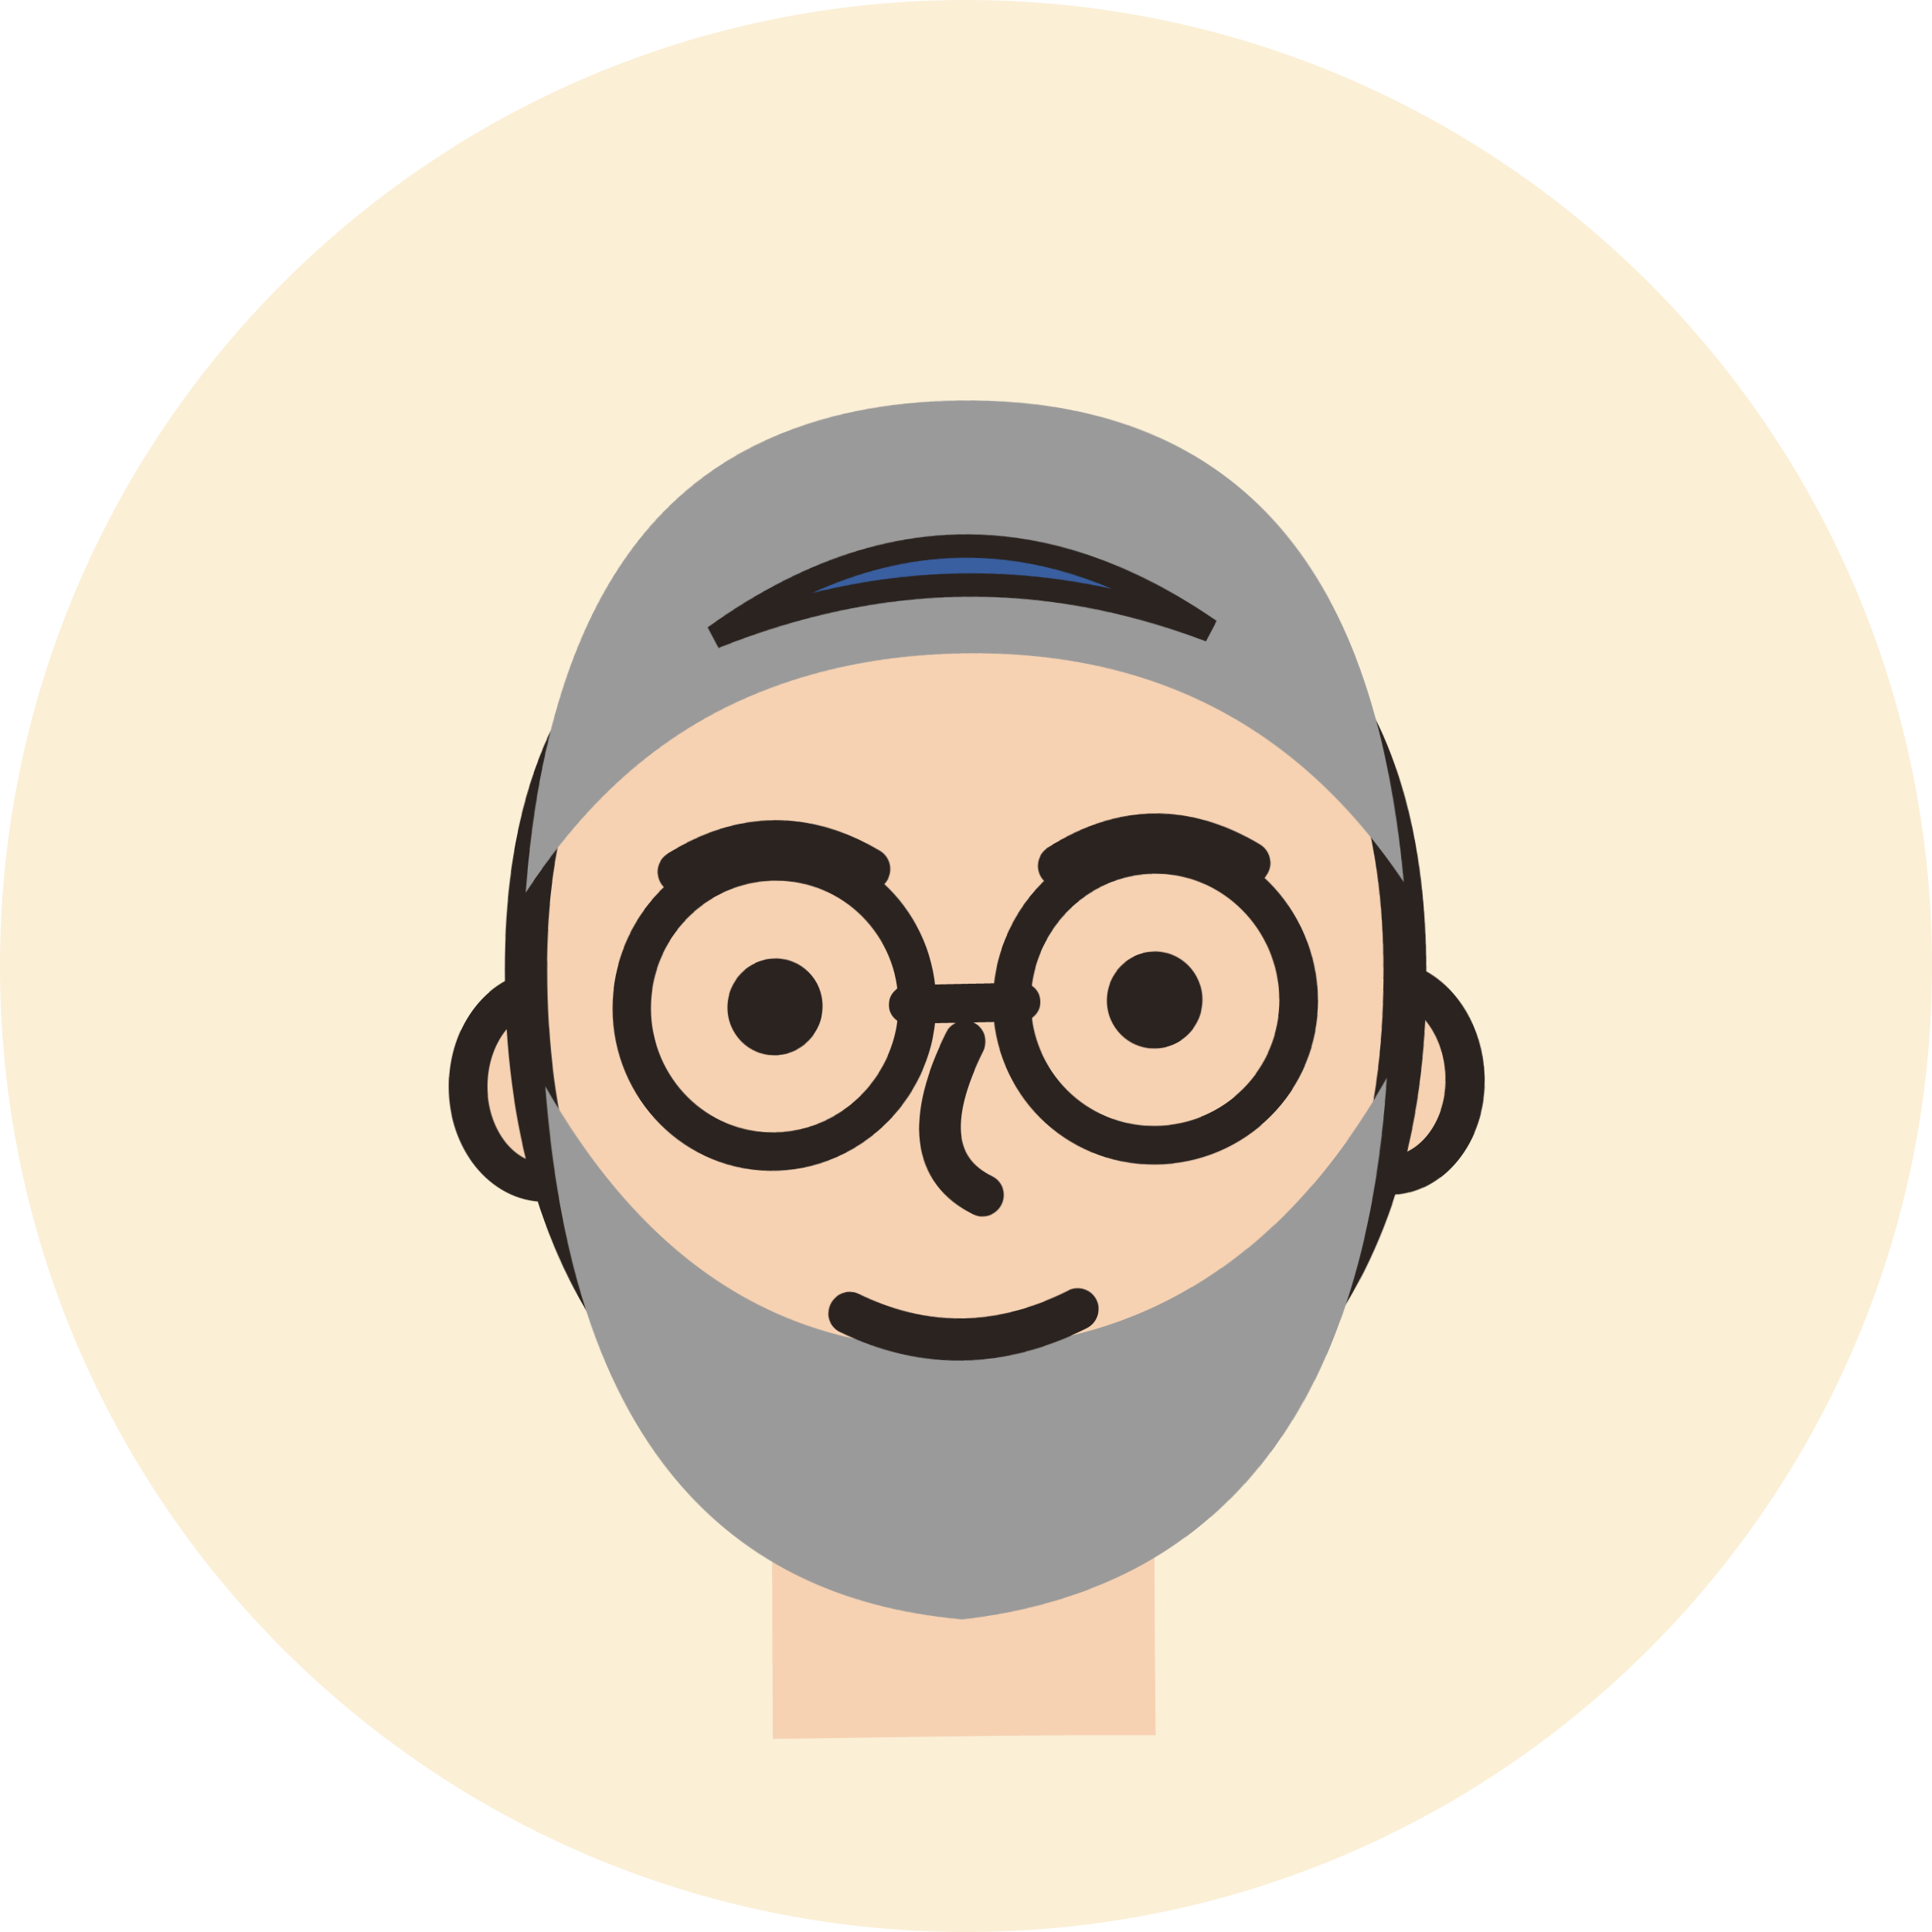
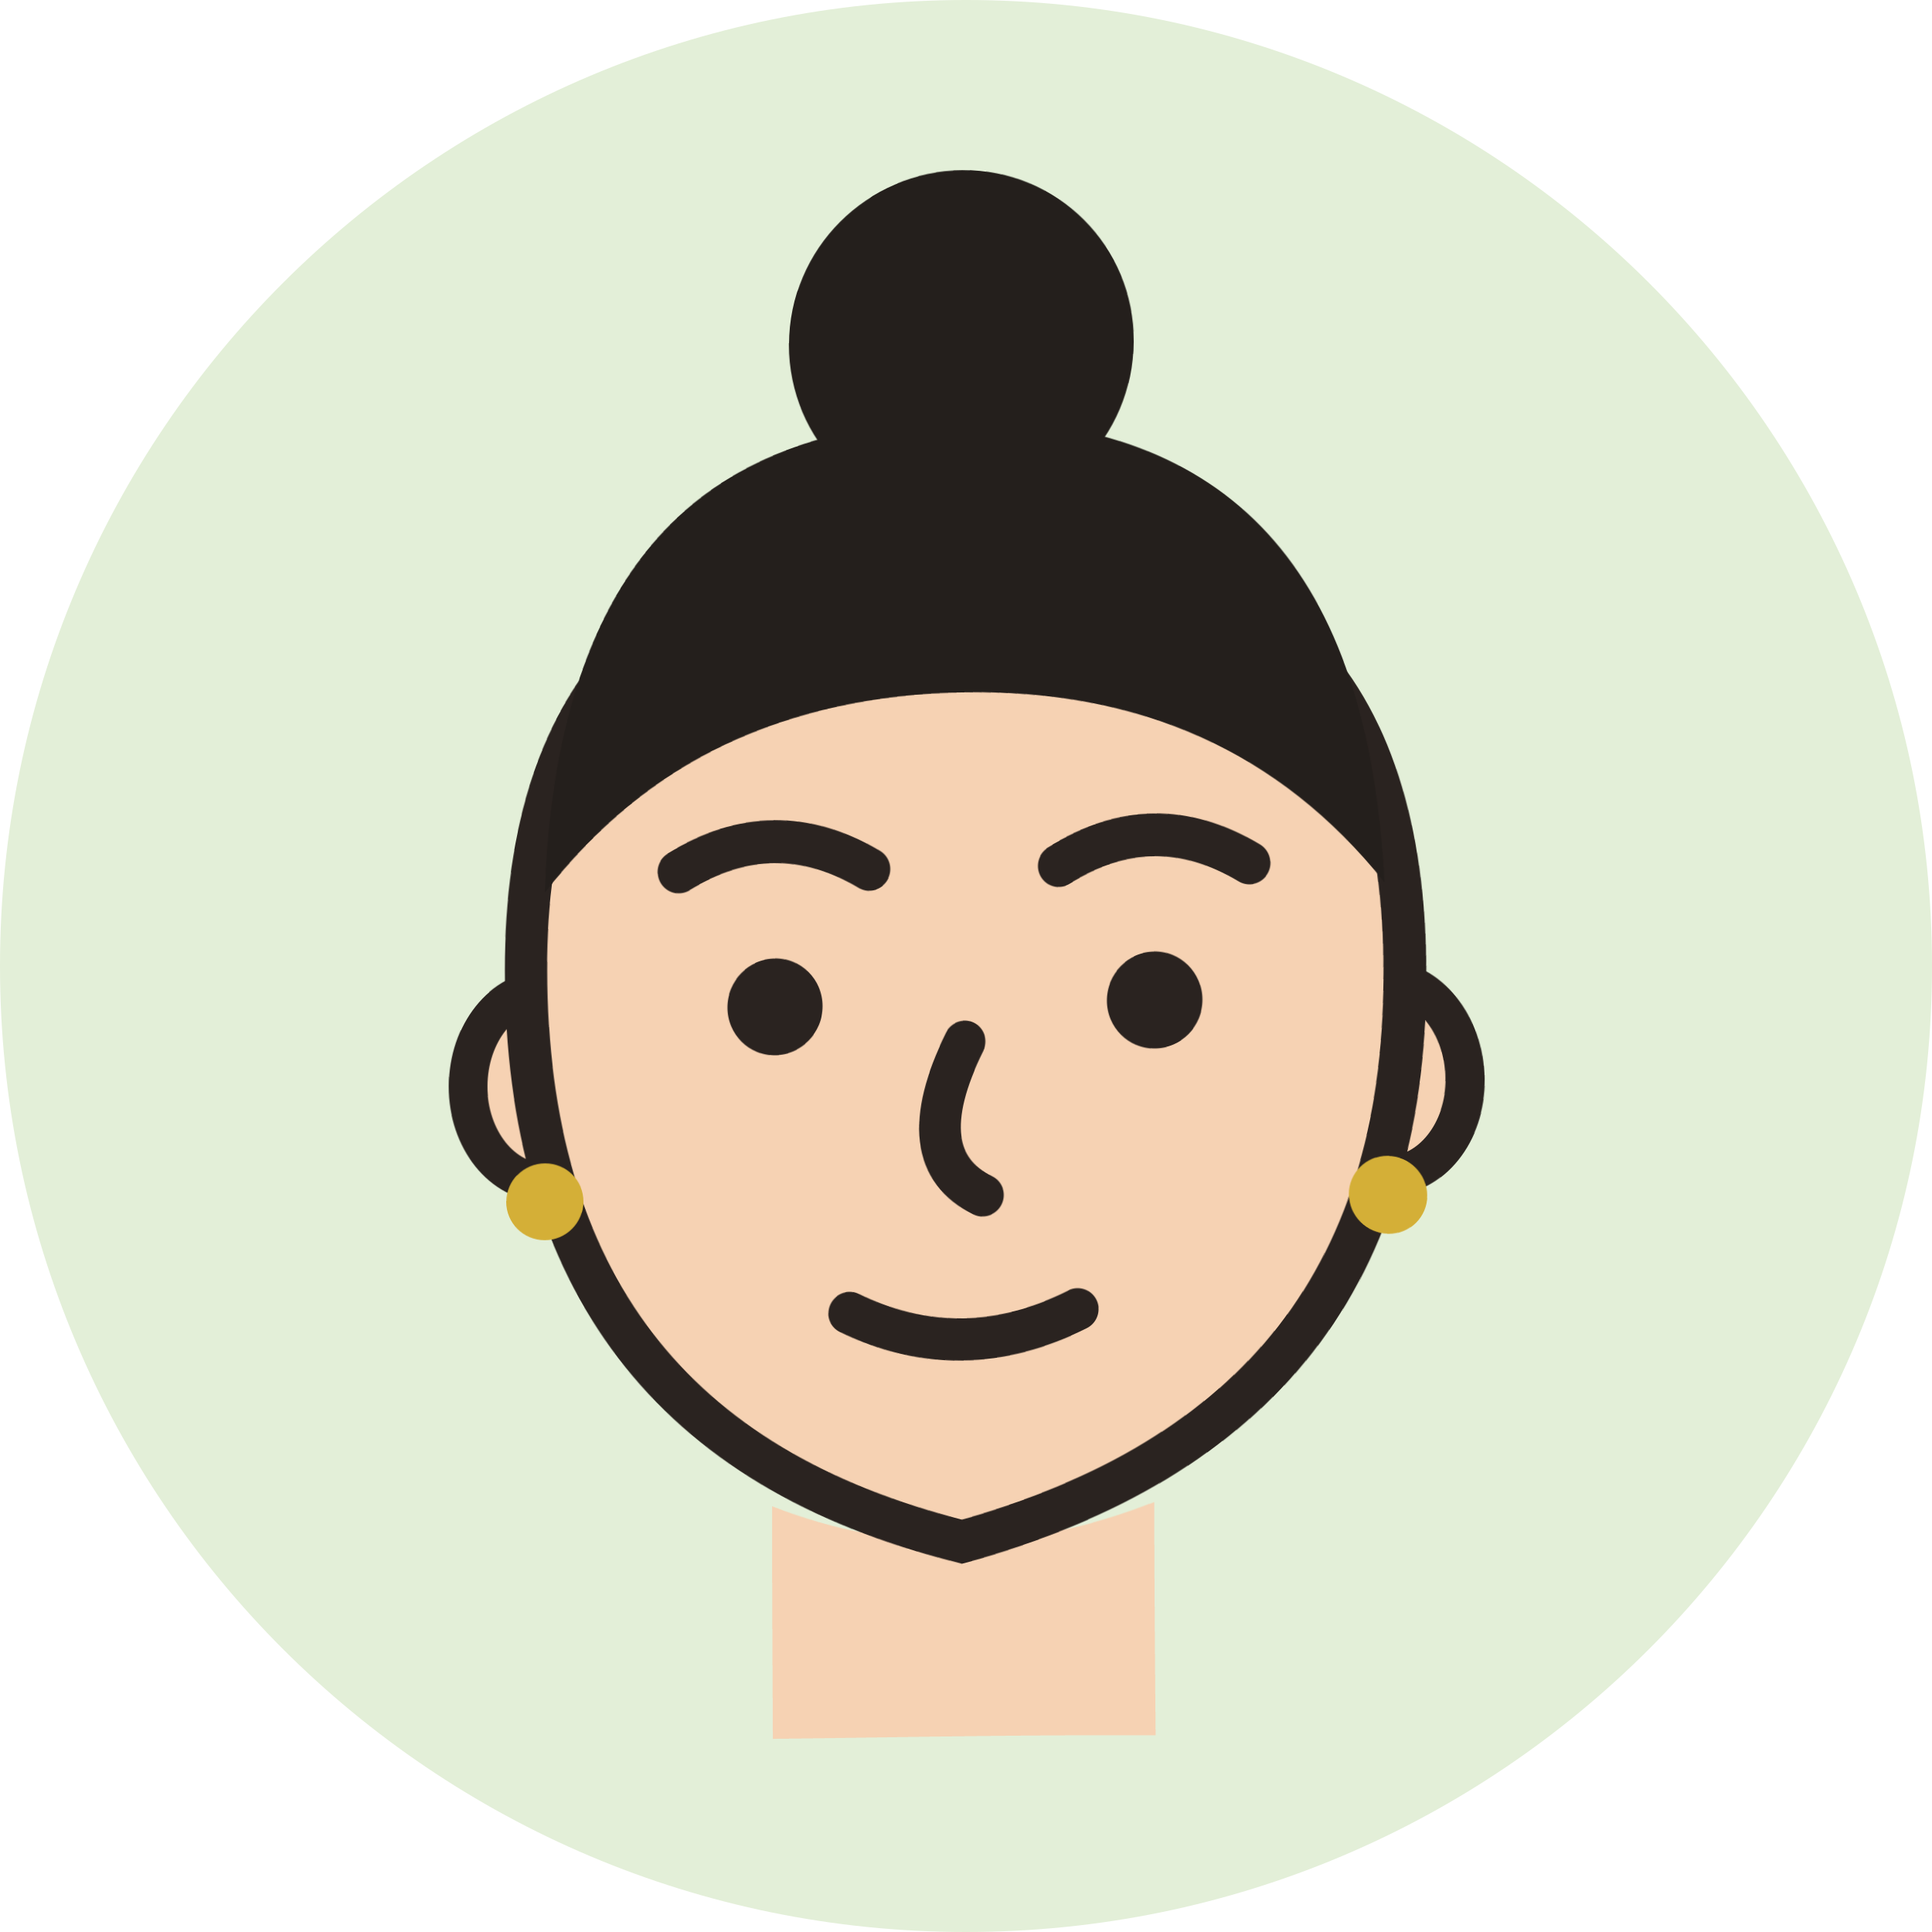
<svg xmlns="http://www.w3.org/2000/svg" viewBox="0 0 100 100">
  <defs>
    <filter id="r">
      <feTurbulence type="fractalNoise" baseFrequency="0.013" numOctaves="2" seed="58" result="n" />
      <feDisplacementMap in="SourceGraphic" in2="n" scale="2" />
    </filter>
  </defs>
-   <rect width="100" height="100" rx="50" fill="#FBEFD6" />
+   <rect width="100" height="100" rx="50" fill="#E3EFD8" />
  <g filter="url(#r)">
+     <circle cx="50" cy="18" r="9" fill="#241f1c" />
    <path d="M40 78 q10 4 20 0 l0 12 -20 0 z" fill="#F6D2B3" />
    <ellipse cx="28" cy="56" rx="4" ry="5" fill="#F6D2B3" stroke="#2a2320" stroke-width="2" />
    <ellipse cx="72" cy="56" rx="4" ry="5" fill="#F6D2B3" stroke="#2a2320" stroke-width="2" />
    <path d="M27 50 q0 -22 23 -22 q23 0 23 22 q0 24 -23 30 q-23 -6 -23 -30 z" fill="#F6D2B3" stroke="#2a2320" stroke-width="2.2" />
-     <path d="M28 56 q2 26 22 28 q20 -2 22 -28 q-8 14 -22 14 q-14 0 -22 -14 z" fill="#9a9a9a" />
-     <path d="M27 46 q2 -25 23 -25 q21 0 23 25 q-8 -12 -23 -12 q-15 0 -23 12 z" fill="#9a9a9a" />
-     <path d="M37 33 q13 -9 26 0 q-13 -5 -26 0 z" fill="#3a5fa0" stroke="#2a2320" stroke-width="1.2" />
+     <path d="M28 46 q1 -24 22 -24 q21 0 22 24 q-8 -10 -22 -10 q-14 0 -22 10 z" fill="#241f1c" />
    <circle cx="40" cy="52" r="2.5" fill="#2a2320" />
    <circle cx="60" cy="52" r="2.5" fill="#2a2320" />
    <path d="M35 45 q5 -3 10 0" fill="none" stroke="#2a2320" stroke-width="2.2" stroke-linecap="round" stroke-linejoin="round" />
    <path d="M55 45 q5 -3 10 0" fill="none" stroke="#2a2320" stroke-width="2.2" stroke-linecap="round" stroke-linejoin="round" />
-     <circle cx="40" cy="52" r="7.5" fill="none" stroke="#2a2320" stroke-width="2" stroke-linecap="round" stroke-linejoin="round" />
-     <circle cx="60" cy="52" r="7.5" fill="none" stroke="#2a2320" stroke-width="2" stroke-linecap="round" stroke-linejoin="round" />
-     <path d="M47 52 h6" fill="none" stroke="#2a2320" stroke-width="2" stroke-linecap="round" stroke-linejoin="round" />
    <path d="M50 54 q -3 6 1 8" fill="none" stroke="#2a2320" stroke-width="2.2" stroke-linecap="round" stroke-linejoin="round" />
    <path d="M44 68 q6 3 12 0" fill="none" stroke="#2a2320" stroke-width="2.2" stroke-linecap="round" stroke-linejoin="round" />
+     <circle cx="28" cy="62" r="2" fill="#d4af37" />
+     <circle cx="72" cy="62" r="2" fill="#d4af37" />
  </g>
</svg>
